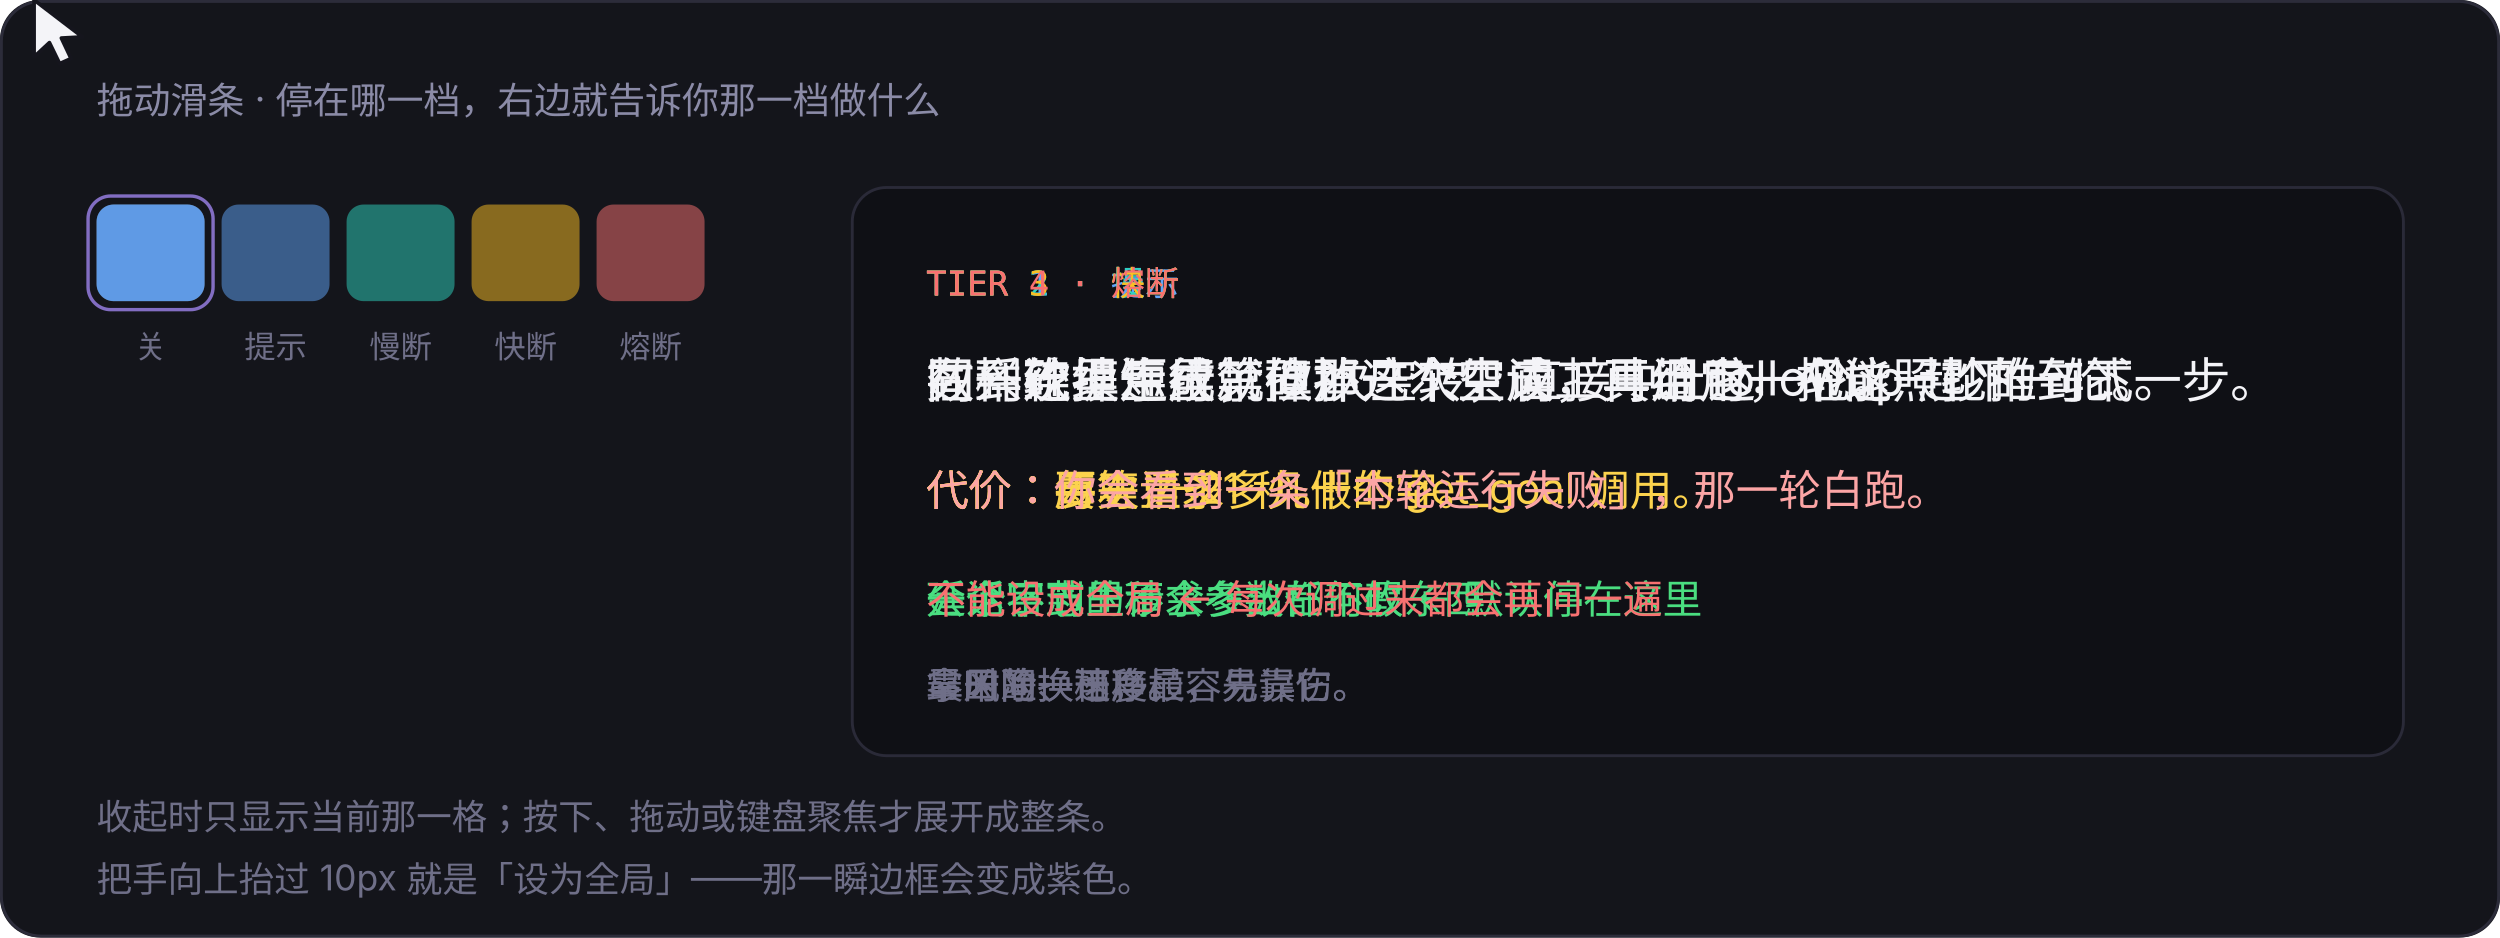
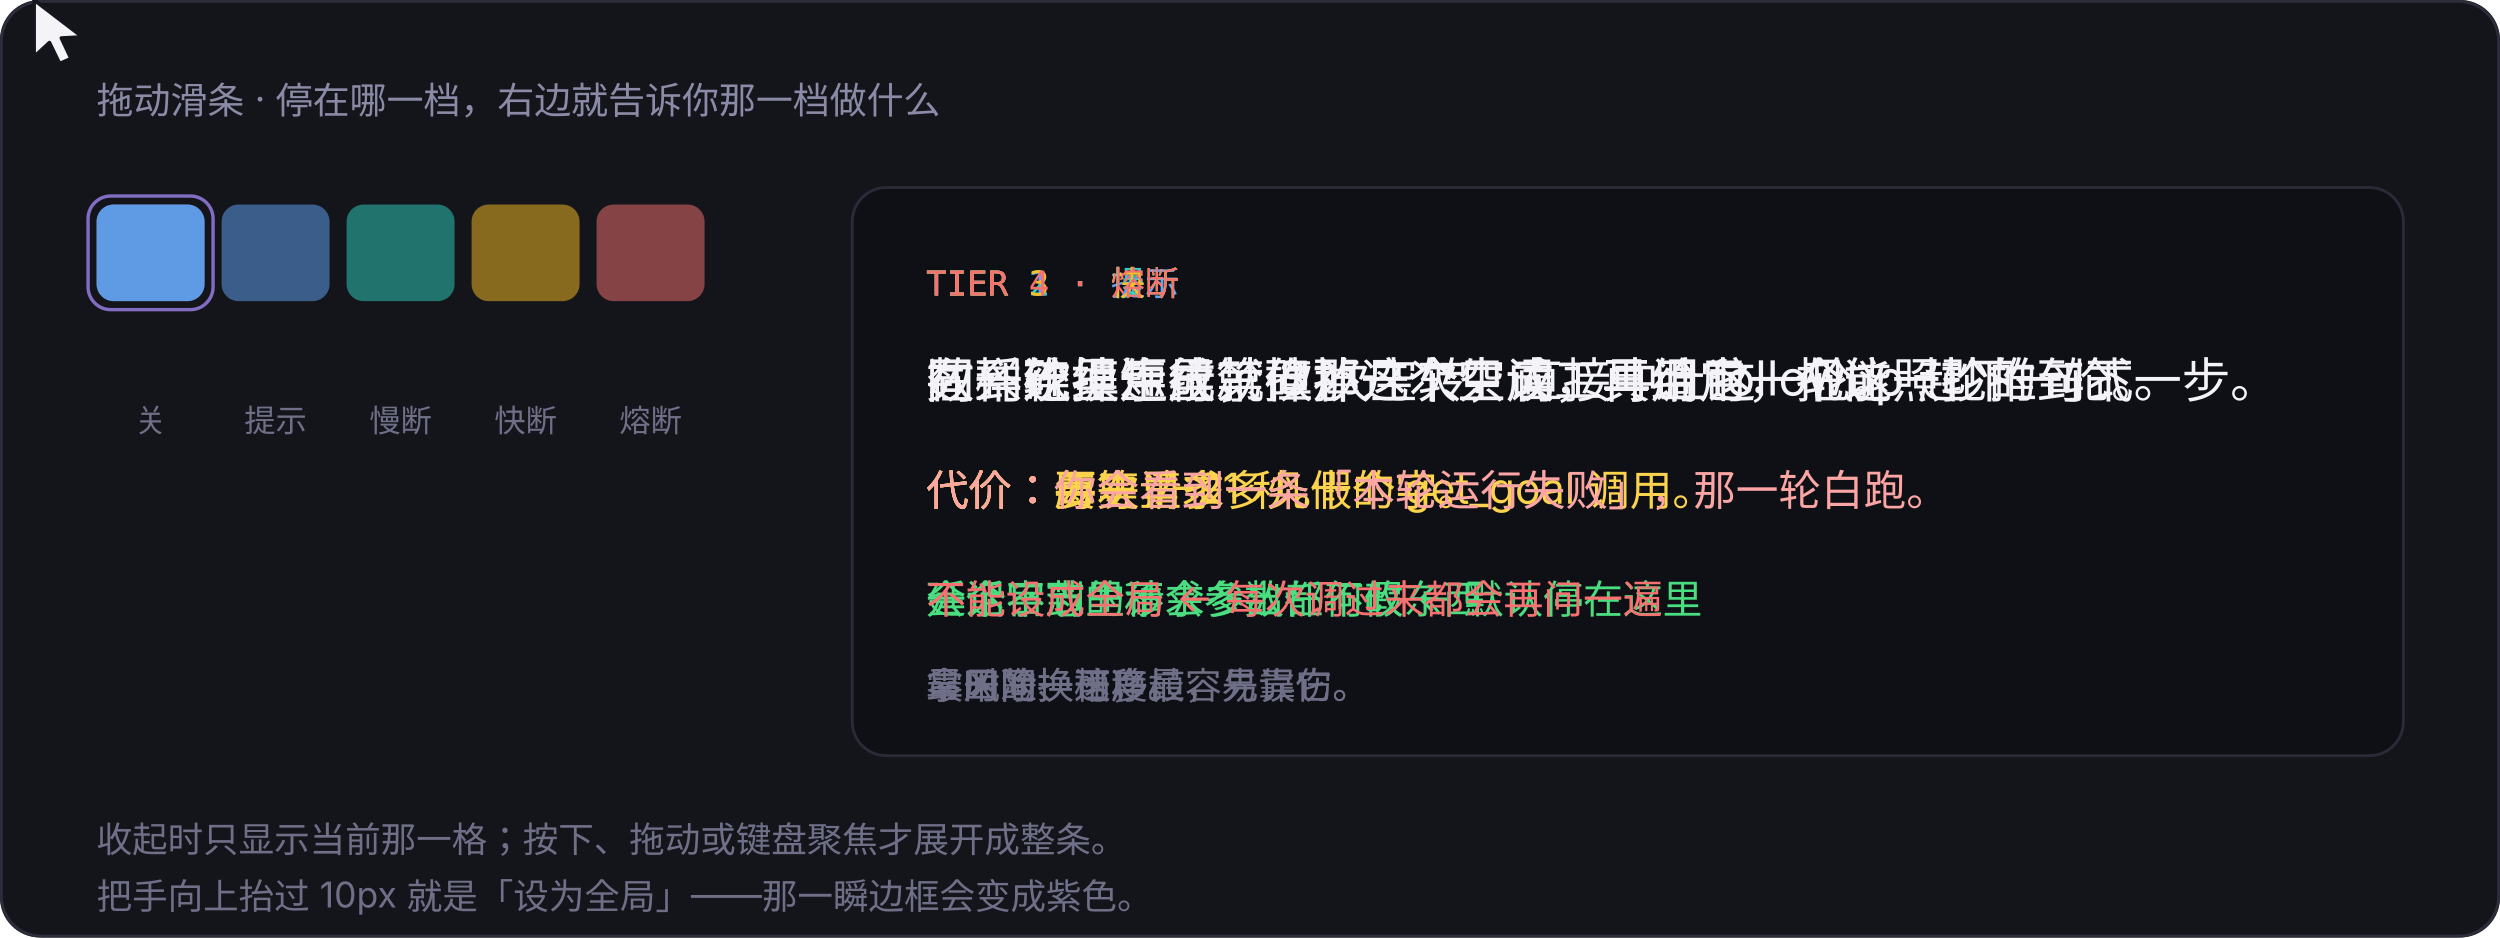
<svg xmlns="http://www.w3.org/2000/svg" width="880" height="330" viewBox="0 0 880 330" role="img" aria-label="拖动滑条切换五档的动画">
  <defs>
    <style>
      .ui { font-family: system-ui,-apple-system,'Segoe UI',sans-serif; }
      .mono { font-family: ui-monospace,SFMono-Regular,Menlo,monospace; }
    </style>
  </defs>
  <rect width="880" height="330" rx="14" fill="#14151b" />
  <rect x="0.5" y="0.5" width="879" height="329" rx="14" fill="none" stroke="#2c2c3a" />
  <text x="34" y="40" class="ui" font-size="13" fill="#8b8ba7">拖动滑条 · 停在哪一档，右边就告诉你那一档做什么</text>
  <g>
    <rect x="34" y="72" width="38" height="34" rx="6" fill="#94a3b8" opacity="0.5" />
    <rect x="78" y="72" width="38" height="34" rx="6" fill="#60a5fa" opacity="0.5" />
    <rect x="122" y="72" width="38" height="34" rx="6" fill="#2dd4bf" opacity="0.5" />
    <rect x="166" y="72" width="38" height="34" rx="6" fill="#fbbf24" opacity="0.5" />
    <rect x="210" y="72" width="38" height="34" rx="6" fill="#f87171" opacity="0.5" />
  </g>
  <rect x="34" y="72" width="38" height="34" rx="6" fill="#60a5fa" opacity="0.85">
    <animate attributeName="x" values="34;34;78;78;122;122;166;166;34" keyTimes="0;0.18;0.24;0.42;0.48;0.66;0.72;0.90;1" dur="11s" repeatCount="indefinite" />
    <animate attributeName="fill" values="#60a5fa;#60a5fa;#2dd4bf;#2dd4bf;#fbbf24;#fbbf24;#f87171;#f87171;#60a5fa" keyTimes="0;0.18;0.24;0.42;0.48;0.66;0.72;0.90;1" dur="11s" repeatCount="indefinite" />
  </rect>
  <rect x="31" y="69" width="44" height="40" rx="8" fill="none" stroke="#a78bfa" stroke-width="1.2" opacity="0.75">
    <animate attributeName="x" values="31;31;75;75;119;119;163;163;31" keyTimes="0;0.18;0.24;0.42;0.48;0.66;0.72;0.90;1" dur="11s" repeatCount="indefinite" />
  </rect>
  <g>
-     <animateTransform attributeName="transform" type="translate" values="34,108; 34,108; 78,108; 78,108; 122,108; 122,108; 166,108; 166,108; 34,108" keyTimes="0;0.18;0.24;0.42;0.48;0.66;0.72;0.90;1" dur="11s" repeatCount="indefinite" />
+     <animateTransform attributeName="transform" type="translate" values="41,100; 41,100; 85,100; 85,100; 129,100; 129,100; 173,100; 173,100; 41,100" keyTimes="0;0.18;0.24;0.42;0.48;0.66;0.72;0.90;1" dur="11s" repeatCount="indefinite" />
    <path d="M12,0 L12,20 L17.4,15 L21,22.4 L25,20.6 L21.6,13.4 L29,13 Z" fill="#f4f4f8" stroke="#15151d" stroke-width="1.3" stroke-linejoin="round" />
  </g>
  <g class="ui" font-size="11" fill="#6f6f88">
-     <text x="53" y="126" text-anchor="middle">关</text>
-     <text x="97" y="126" text-anchor="middle">提示</text>
-     <text x="141" y="126" text-anchor="middle">慢断</text>
-     <text x="185" y="126" text-anchor="middle">快断</text>
-     <text x="229" y="126" text-anchor="middle">熔断</text>
+     <text x="53" y="152" text-anchor="middle">关</text>
+     <text x="97" y="152" text-anchor="middle">提示</text>
+     <text x="141" y="152" text-anchor="middle">慢断</text>
+     <text x="185" y="152" text-anchor="middle">快断</text>
+     <text x="229" y="152" text-anchor="middle">熔断</text>
  </g>
  <g transform="translate(300,66)">
    <rect x="0" y="0" width="546" height="200" rx="12" fill="#0f1015" stroke="#2a2a38" />
    <g>
      <animate attributeName="opacity" values="1;1;0;0;0;0;0;0;1" keyTimes="0;0.18;0.24;0.42;0.48;0.66;0.72;0.90;1" dur="11s" repeatCount="indefinite" />
      <text x="26" y="38" class="mono" font-size="12" fill="#60a5fa">TIER 1 · 提示</text>
      <text x="26" y="74" class="ui" font-size="17" fill="#f4f4f8">在系统提示里禁掉那几个空词，再给它一个能照抄的句式。</text>
      <text x="26" y="112" class="ui" font-size="15" fill="#fcd34d">代价：每次请求多几十个字。</text>
      <text x="26" y="150" class="ui" font-size="14" fill="#4ade80">一个字节的请求参数都不改 ← 默认停在这里</text>
      <text x="26" y="180" class="ui" font-size="13" fill="#6f6f88">零风险、可移植，先靠它。</text>
    </g>
    <g>
      <animate attributeName="opacity" values="0;0;1;1;0;0;0;0;0" keyTimes="0;0.18;0.24;0.42;0.48;0.66;0.72;0.90;1" dur="11s" repeatCount="indefinite" />
      <text x="26" y="38" class="mono" font-size="12" fill="#2dd4bf">TIER 2 · 慢断</text>
      <text x="26" y="74" class="ui" font-size="17" fill="#f4f4f8">数到连续短行就砍掉这次生成，再用 followup 起下一轮。</text>
      <text x="26" y="112" class="ui" font-size="15" fill="#fcd34d">代价：要等 7–21 秒。</text>
      <text x="26" y="150" class="ui" font-size="14" fill="#4ade80">会话日志里不会多出任何假东西</text>
      <text x="26" y="180" class="ui" font-size="13" fill="#6f6f88">拿时间换干净。</text>
    </g>
    <g>
      <animate attributeName="opacity" values="0;0;0;0;1;1;0;0;0" keyTimes="0;0.18;0.24;0.42;0.48;0.66;0.72;0.90;1" dur="11s" repeatCount="indefinite" />
      <text x="26" y="38" class="mono" font-size="12" fill="#fbbf24">TIER 3 · 快断</text>
      <text x="26" y="74" class="ui" font-size="17" fill="#f4f4f8">同样砍掉生成，但补一个只读工具调用，把这一轮推到下一步。</text>
      <text x="26" y="112" class="ui" font-size="15" fill="#fcd34d">代价：历史里多一条假的 get_goal 调用。</text>
      <text x="26" y="150" class="ui" font-size="14" fill="#4ade80">延迟不到 1 秒</text>
      <text x="26" y="180" class="ui" font-size="13" fill="#6f6f88">拿干净换速度。</text>
    </g>
    <g>
      <animate attributeName="opacity" values="0;0;0;0;0;0;1;1;0" keyTimes="0;0.18;0.24;0.42;0.48;0.66;0.72;0.90;1" dur="11s" repeatCount="indefinite" />
      <text x="26" y="38" class="mono" font-size="12" fill="#f87171">TIER 4 · 熔断</text>
      <text x="26" y="74" class="ui" font-size="17" fill="#f4f4f8">同一轮里连续第 3 次空转，直接中止这一轮。</text>
      <text x="26" y="112" class="ui" font-size="15" fill="#fca5a5">代价：你会看到一条「本轮运行失败」，那一轮白跑。</text>
      <text x="26" y="150" class="ui" font-size="14" fill="#f87171">不能设成全局 ← 每次调过来都会再问一遍</text>
      <text x="26" y="180" class="ui" font-size="13" fill="#6f6f88">最凶的一档，最容易误伤。</text>
    </g>
  </g>
-   <text x="34" y="292" class="ui" font-size="12.5" fill="#6f6f88">
+   <text x="34" y="300" class="ui" font-size="12.5" fill="#6f6f88">
    收起时只显示当前那一格；按下、拖动或键盘聚焦才展开成整条。
  </text>
-   <text x="34" y="314" class="ui" font-size="12.5" fill="#6f6f88">
+   <text x="34" y="320" class="ui" font-size="12.5" fill="#6f6f88">
    把手向上抬过 10px 就是「设为全局」——那一瞬边框会变成紫色。
  </text>
</svg>
